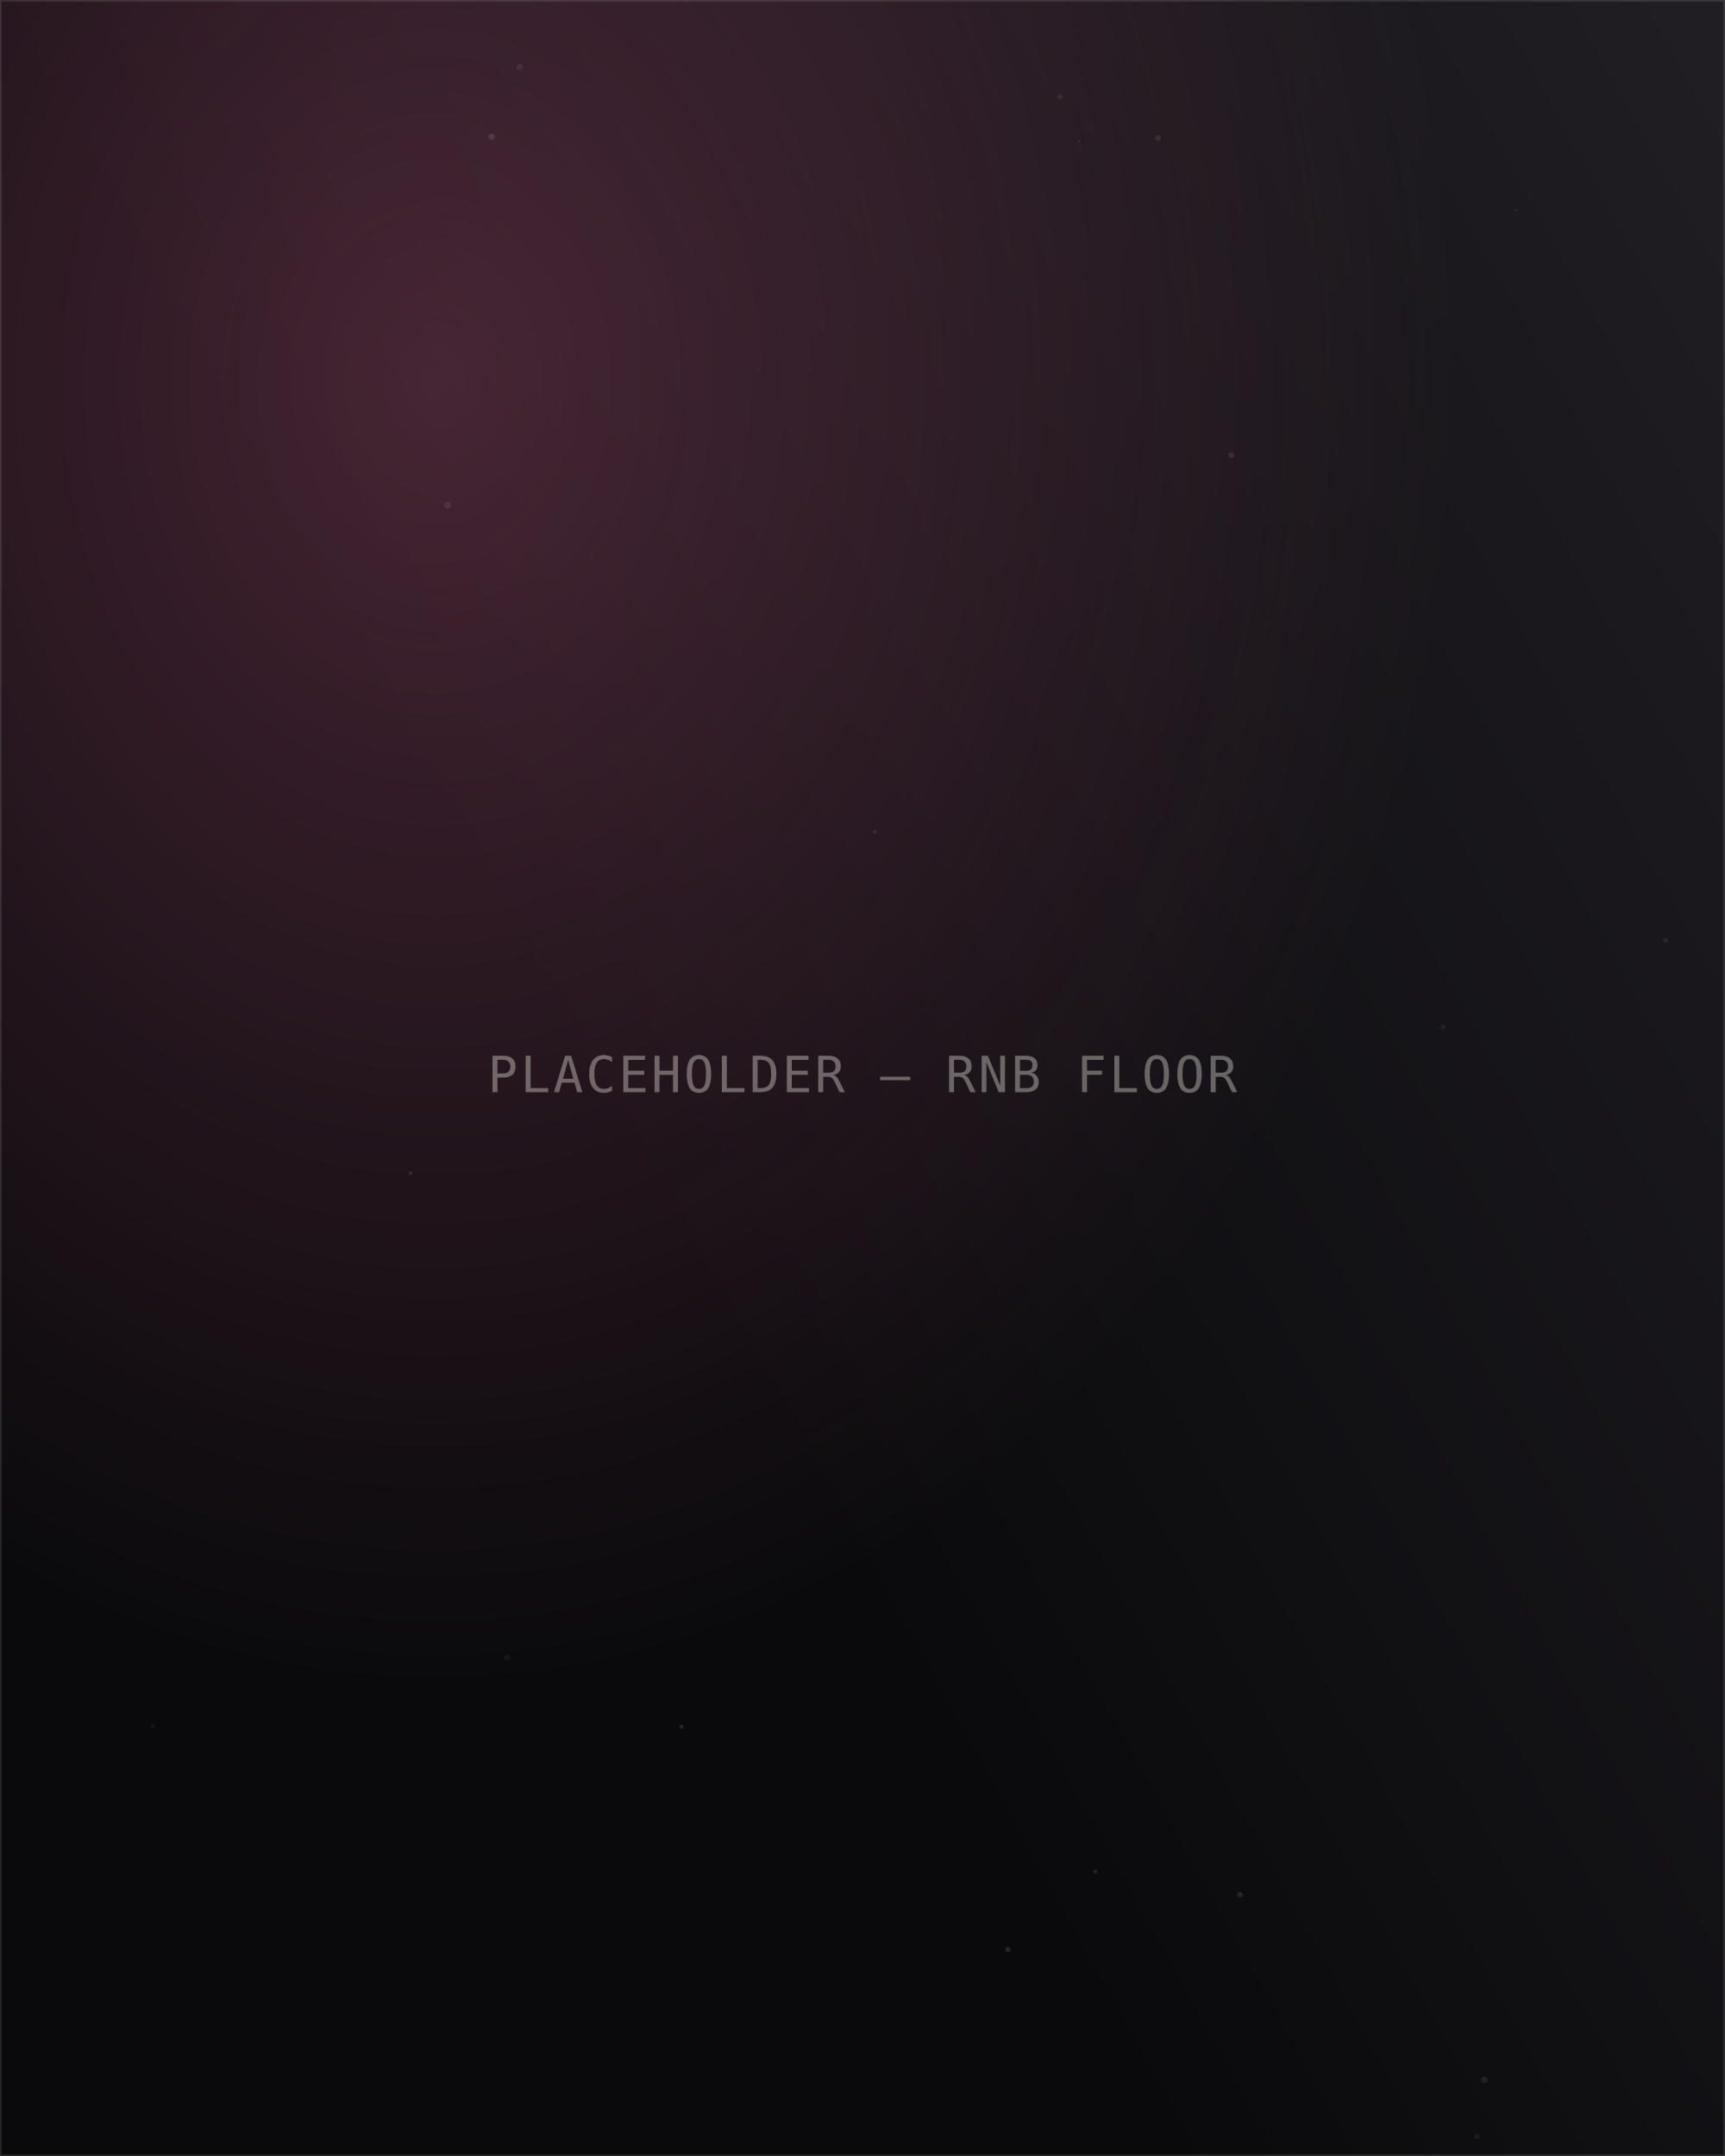
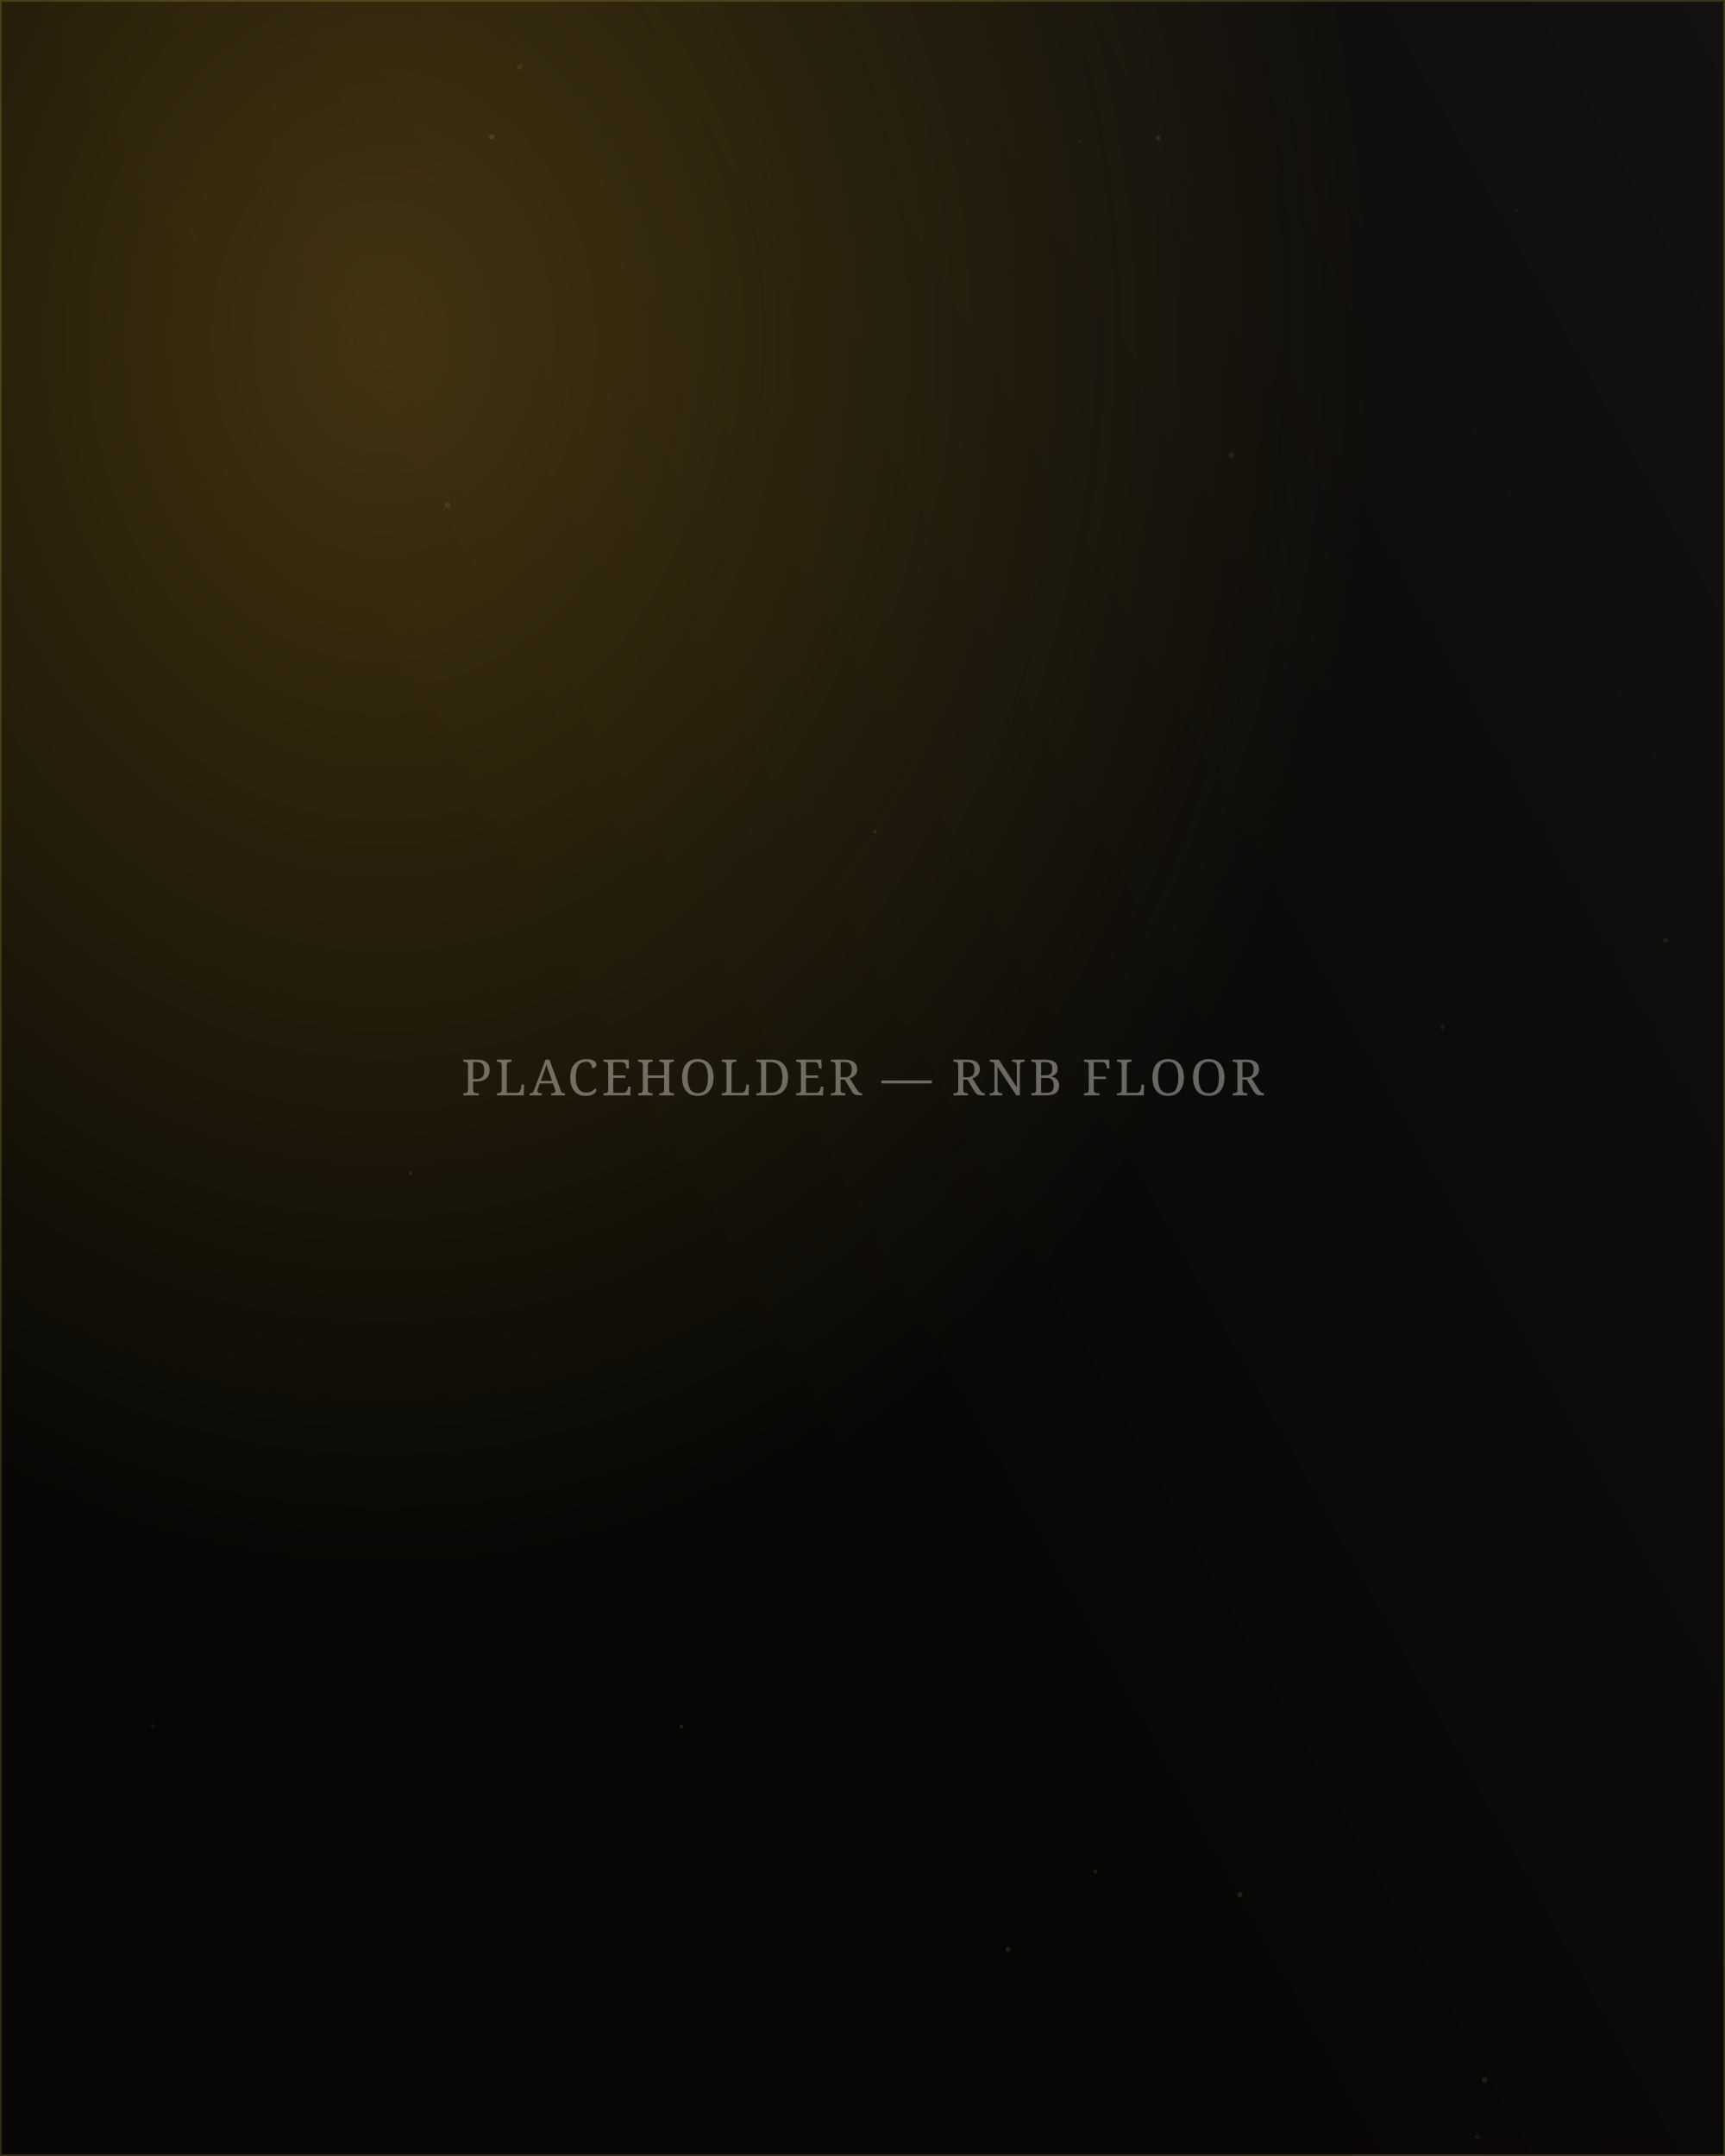
<svg xmlns="http://www.w3.org/2000/svg" viewBox="0 0 1000 1250" width="1000" height="1250" role="img" aria-label="PLACEHOLDER — RNB FLOOR">
  <defs>
    <linearGradient id="g" x1="0%" y1="0%" x2="100%" y2="100%" gradientTransform="rotate(100 0.5 0.5)">
-       <stop offset="0%" stop-color="#211E24" />
-       <stop offset="60%" stop-color="#0A0A0C" />
-       <stop offset="100%" stop-color="#0A0A0C" />
+       <stop offset="0%" stop-color="#141210" />
+       <stop offset="60%" stop-color="#060605" />
+       <stop offset="100%" stop-color="#060605" />
    </linearGradient>
-     <radialGradient id="glow" cx="25%" cy="18%" r="60%">
-       <stop offset="0%" stop-color="#9C4A6C" stop-opacity="0.4" />
-       <stop offset="100%" stop-color="#9C4A6C" stop-opacity="0" />
+     <radialGradient id="glow" cx="22%" cy="16%" r="58%">
+       <stop offset="0%" stop-color="#8A6A1D" stop-opacity="0.45" />
+       <stop offset="100%" stop-color="#8A6A1D" stop-opacity="0" />
    </radialGradient>
  </defs>
  <rect width="1000" height="1250" fill="url(#g)" />
  <rect width="1000" height="1250" fill="url(#glow)" />
-   <circle cx="238.0" cy="680.3" r="1.1" fill="#EDEAE2" opacity="0.09" />
-   <circle cx="625.7" cy="81.9" r="0.6" fill="#EDEAE2" opacity="0.11" />
-   <circle cx="259.4" cy="292.9" r="2.0" fill="#EDEAE2" opacity="0.08" />
-   <circle cx="836.5" cy="595.4" r="1.5" fill="#EDEAE2" opacity="0.06" />
-   <circle cx="634.9" cy="1085.1" r="1.3" fill="#EDEAE2" opacity="0.10" />
-   <circle cx="671.4" cy="80.0" r="1.7" fill="#EDEAE2" opacity="0.09" />
-   <circle cx="301.3" cy="38.8" r="1.8" fill="#EDEAE2" opacity="0.08" />
-   <circle cx="718.8" cy="1098.5" r="1.6" fill="#EDEAE2" opacity="0.11" />
-   <circle cx="395.0" cy="1001.1" r="1.2" fill="#EDEAE2" opacity="0.12" />
-   <circle cx="878.9" cy="121.8" r="0.8" fill="#EDEAE2" opacity="0.07" />
-   <circle cx="965.5" cy="545.2" r="1.5" fill="#EDEAE2" opacity="0.07" />
-   <circle cx="507.2" cy="482.3" r="1.1" fill="#EDEAE2" opacity="0.09" />
-   <circle cx="584.3" cy="1130.3" r="1.6" fill="#EDEAE2" opacity="0.12" />
-   <circle cx="856.4" cy="1238.7" r="1.5" fill="#EDEAE2" opacity="0.06" />
-   <circle cx="860.6" cy="1205.8" r="1.9" fill="#EDEAE2" opacity="0.09" />
-   <circle cx="713.8" cy="263.9" r="1.8" fill="#EDEAE2" opacity="0.09" />
-   <circle cx="285.0" cy="79.3" r="1.8" fill="#EDEAE2" opacity="0.12" />
-   <circle cx="88.5" cy="1000.7" r="1.2" fill="#EDEAE2" opacity="0.06" />
-   <circle cx="293.9" cy="961.0" r="1.8" fill="#EDEAE2" opacity="0.05" />
-   <circle cx="614.5" cy="56.2" r="1.6" fill="#EDEAE2" opacity="0.07" />
-   <rect x="0.5" y="0.5" width="999" height="1249" fill="none" stroke="#EDEAE2" stroke-opacity="0.12" />
-   <text x="500.0" y="625.0" text-anchor="middle" dominant-baseline="middle" font-family="ui-monospace, monospace" font-size="29" letter-spacing="1.5" fill="#EDEAE2" fill-opacity="0.38">PLACEHOLDER — RNB FLOOR</text>
+   <circle cx="238.0" cy="680.3" r="1.0" fill="#D4AF37" opacity="0.12" />
+   <circle cx="625.7" cy="81.9" r="0.6" fill="#D4AF37" opacity="0.14" />
+   <circle cx="259.4" cy="292.9" r="1.8" fill="#D4AF37" opacity="0.11" />
+   <circle cx="836.5" cy="595.4" r="1.4" fill="#D4AF37" opacity="0.08" />
+   <circle cx="634.9" cy="1085.1" r="1.2" fill="#D4AF37" opacity="0.13" />
+   <circle cx="671.4" cy="80.0" r="1.5" fill="#D4AF37" opacity="0.12" />
+   <circle cx="301.3" cy="38.8" r="1.6" fill="#D4AF37" opacity="0.11" />
+   <circle cx="718.8" cy="1098.5" r="1.5" fill="#D4AF37" opacity="0.15" />
+   <circle cx="395.0" cy="1001.1" r="1.1" fill="#D4AF37" opacity="0.15" />
+   <circle cx="878.9" cy="121.8" r="0.8" fill="#D4AF37" opacity="0.08" />
+   <circle cx="965.5" cy="545.2" r="1.4" fill="#D4AF37" opacity="0.09" />
+   <circle cx="507.2" cy="482.3" r="1.0" fill="#D4AF37" opacity="0.12" />
+   <circle cx="584.3" cy="1130.3" r="1.4" fill="#D4AF37" opacity="0.15" />
+   <circle cx="856.4" cy="1238.7" r="1.4" fill="#D4AF37" opacity="0.08" />
+   <circle cx="860.6" cy="1205.8" r="1.7" fill="#D4AF37" opacity="0.12" />
+   <circle cx="713.8" cy="263.9" r="1.6" fill="#D4AF37" opacity="0.12" />
+   <circle cx="285.0" cy="79.3" r="1.6" fill="#D4AF37" opacity="0.16" />
+   <circle cx="88.5" cy="1000.7" r="1.1" fill="#D4AF37" opacity="0.08" />
+   <rect x="0.5" y="0.5" width="999" height="1249" fill="none" stroke="#D4AF37" stroke-opacity="0.22" />
+   <text x="500.0" y="625.0" text-anchor="middle" dominant-baseline="middle" font-family="Georgia, serif" font-size="29" letter-spacing="2" fill="#F5F1E8" fill-opacity="0.4">PLACEHOLDER — RNB FLOOR</text>
</svg>
